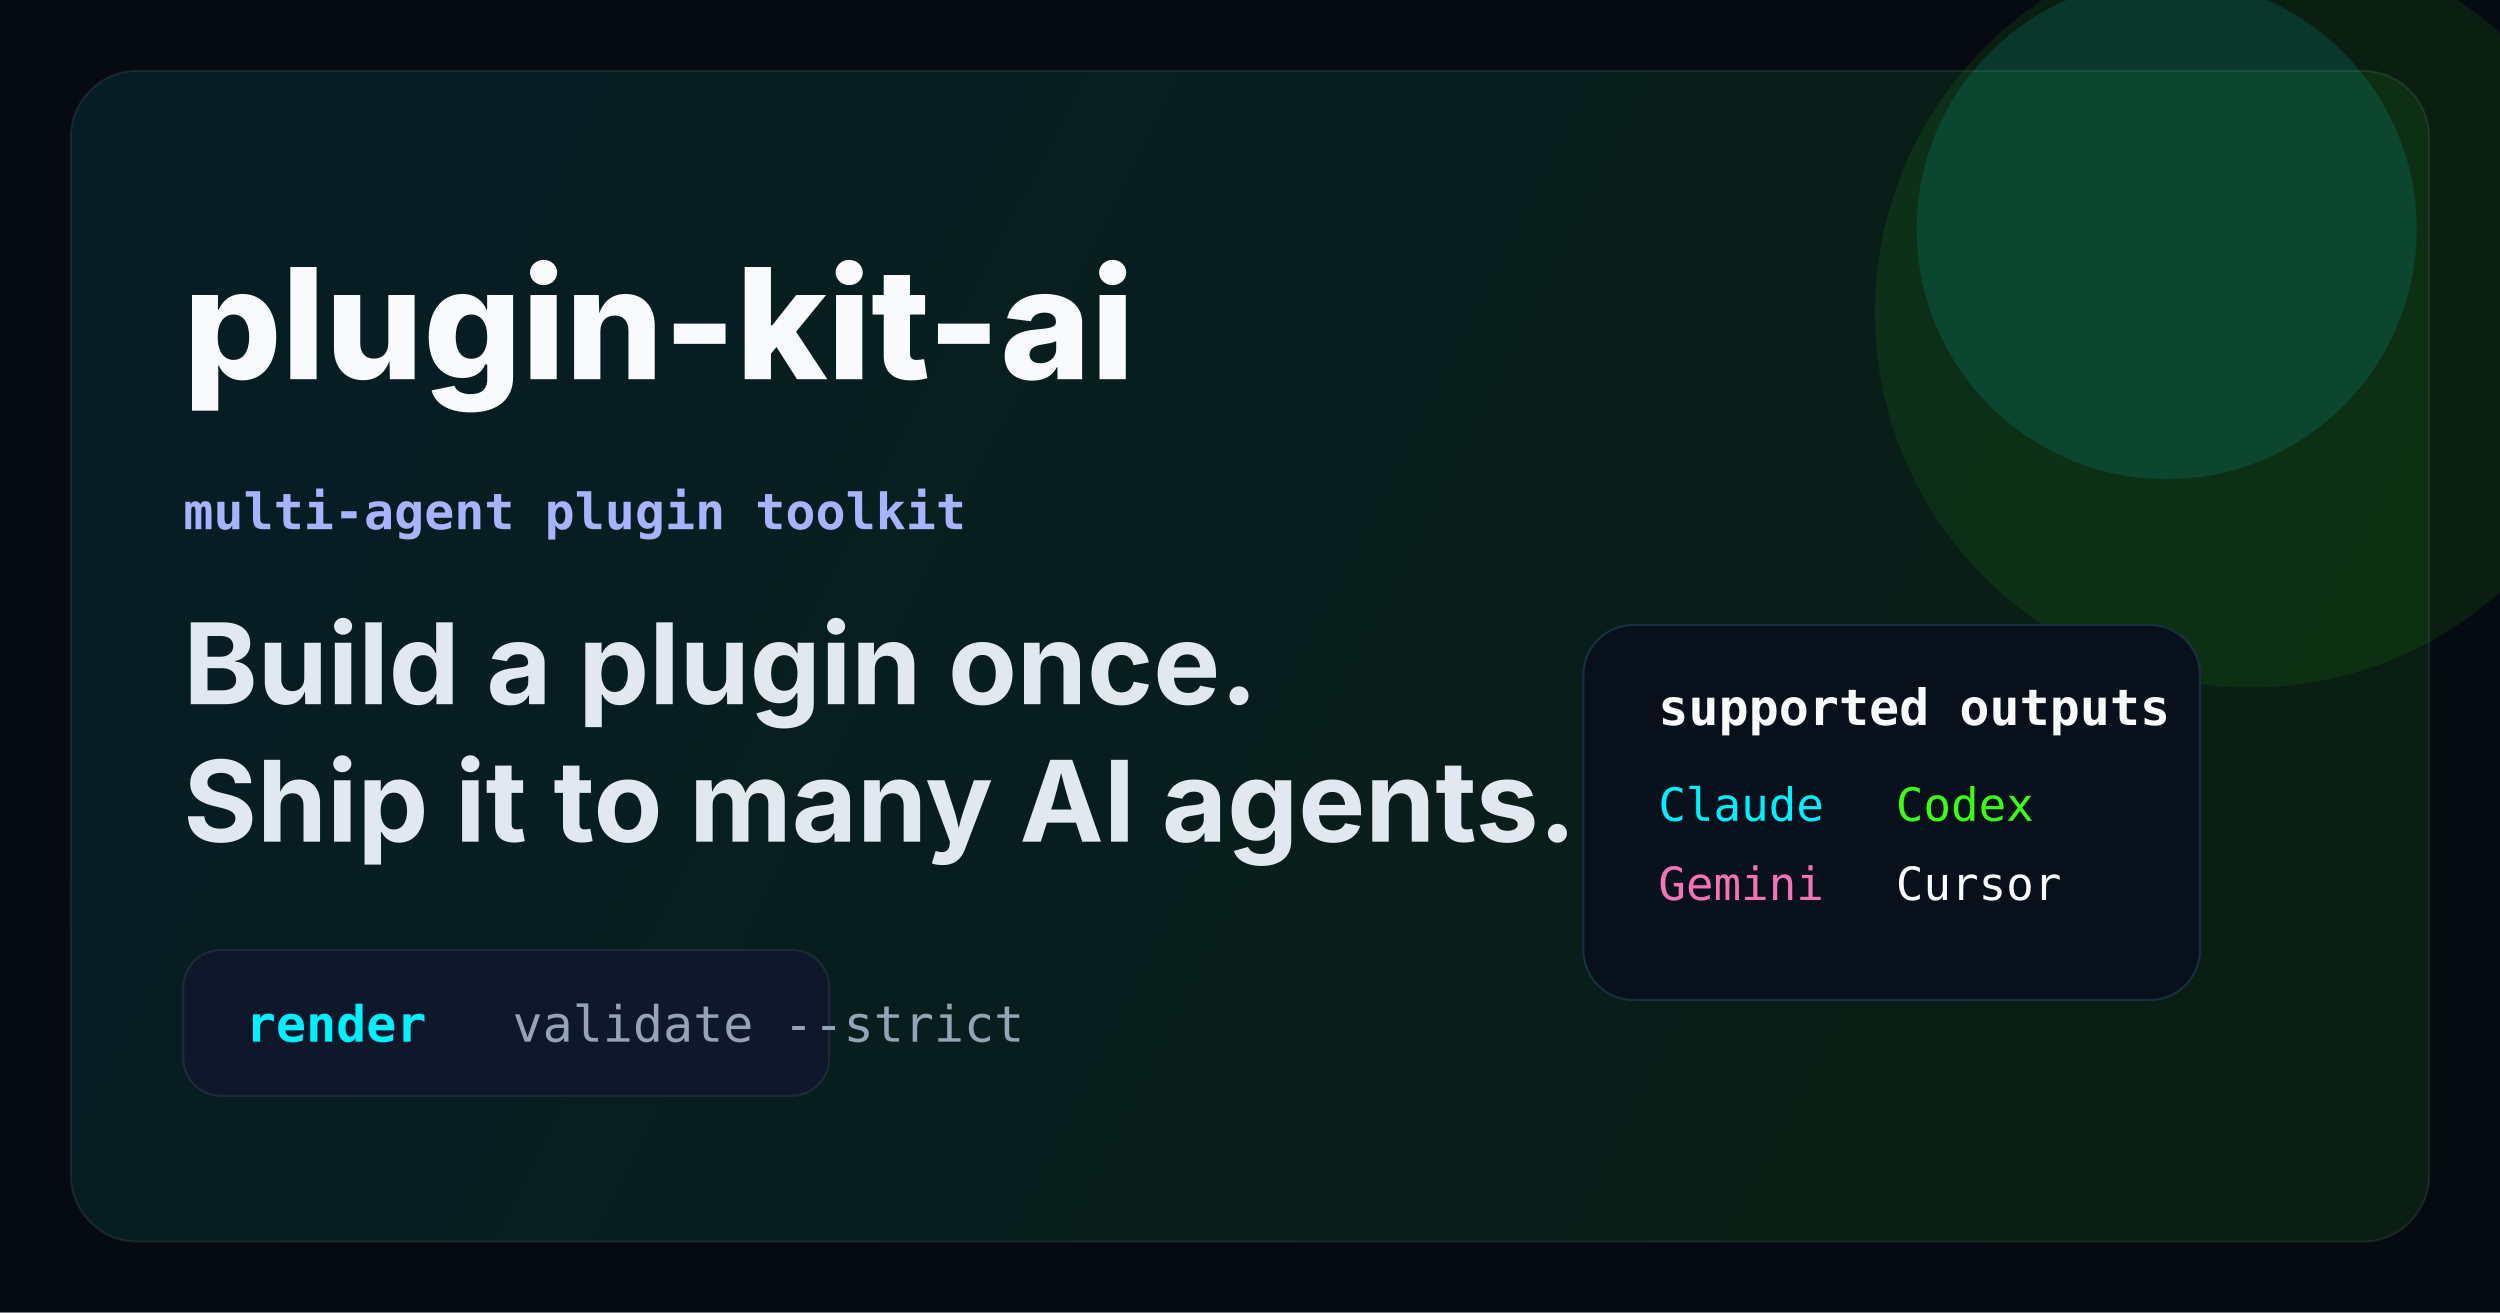
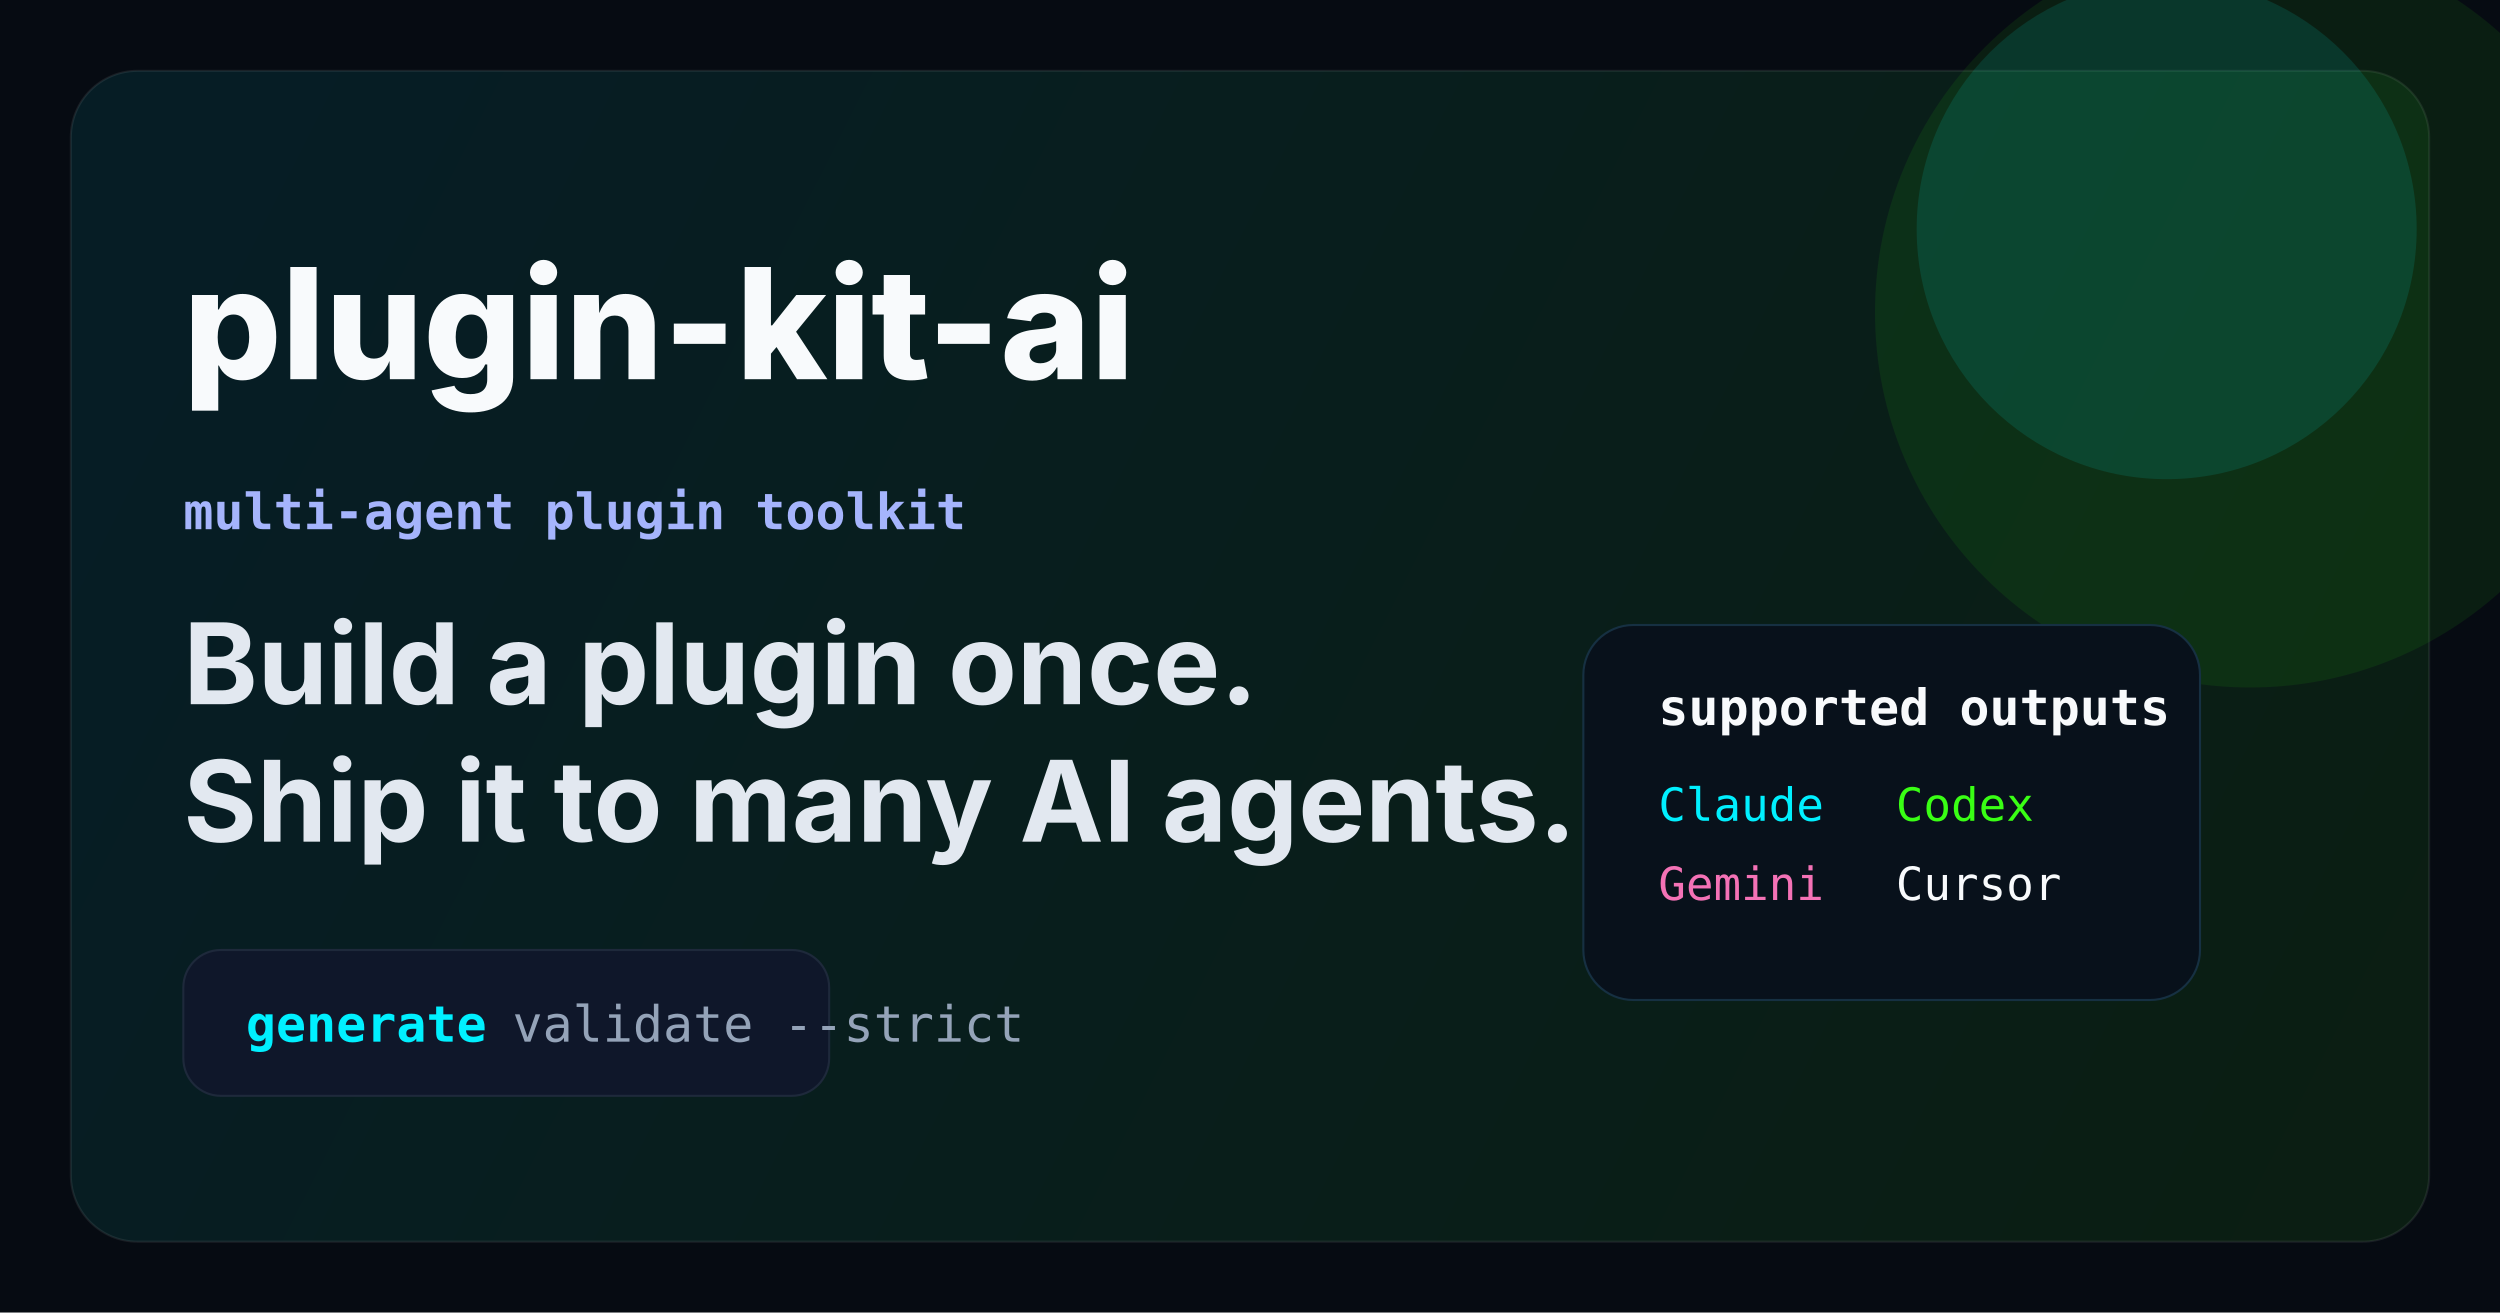
<svg xmlns="http://www.w3.org/2000/svg" width="1200" height="630" viewBox="0 0 1200 630" fill="none">
  <rect width="1200" height="630" fill="#060B12" />
  <rect x="34" y="34" width="1132" height="562" rx="32" fill="url(#paint0_linear)" fill-opacity="0.08" stroke="#FFFFFF" stroke-opacity="0.08" />
  <circle cx="1040" cy="110" r="120" fill="#00F0FF" fill-opacity="0.12" />
  <circle cx="1080" cy="150" r="180" fill="#39FF14" fill-opacity="0.08" />
  <text x="88" y="182" fill="#F8FAFC" font-family="Inter, Arial, sans-serif" font-size="74" font-weight="800">plugin-kit-ai</text>
  <text x="88" y="254" fill="#A5B4FC" font-family="JetBrains Mono, monospace" font-size="24" font-weight="600">multi-agent plugin toolkit</text>
  <text x="88" y="338" fill="#E2E8F0" font-family="Inter, Arial, sans-serif" font-size="54" font-weight="700">Build a plugin once.</text>
  <text x="88" y="404" fill="#E2E8F0" font-family="Inter, Arial, sans-serif" font-size="54" font-weight="700">Ship it to many AI agents.</text>
  <rect x="88" y="456" width="310" height="70" rx="18" fill="#0F172A" stroke="#1E293B" />
-   <text x="118" y="500" fill="#00F0FF" font-family="JetBrains Mono, monospace" font-size="24" font-weight="700">render</text>
+   <text x="118" y="500" fill="#00F0FF" font-family="JetBrains Mono, monospace" font-size="24" font-weight="700">generate</text>
  <text x="246" y="500" fill="#94A3B8" font-family="JetBrains Mono, monospace" font-size="24">validate --strict</text>
  <rect x="760" y="300" width="296" height="180" rx="24" fill="#08111B" stroke="#163042" />
  <text x="796" y="348" fill="#F8FAFC" font-family="JetBrains Mono, monospace" font-size="24" font-weight="700">supported outputs</text>
  <text x="796" y="394" fill="#00F0FF" font-family="JetBrains Mono, monospace" font-size="22">Claude</text>
  <text x="910" y="394" fill="#39FF14" font-family="JetBrains Mono, monospace" font-size="22">Codex</text>
  <text x="796" y="432" fill="#F472B6" font-family="JetBrains Mono, monospace" font-size="22">Gemini</text>
  <text x="910" y="432" fill="#F8FAFC" font-family="JetBrains Mono, monospace" font-size="22">Cursor</text>
  <defs>
    <linearGradient id="paint0_linear" x1="90" y1="60" x2="1100" y2="570" gradientUnits="userSpaceOnUse">
      <stop stop-color="#00F0FF" />
      <stop offset="1" stop-color="#39FF14" />
    </linearGradient>
  </defs>
</svg>
